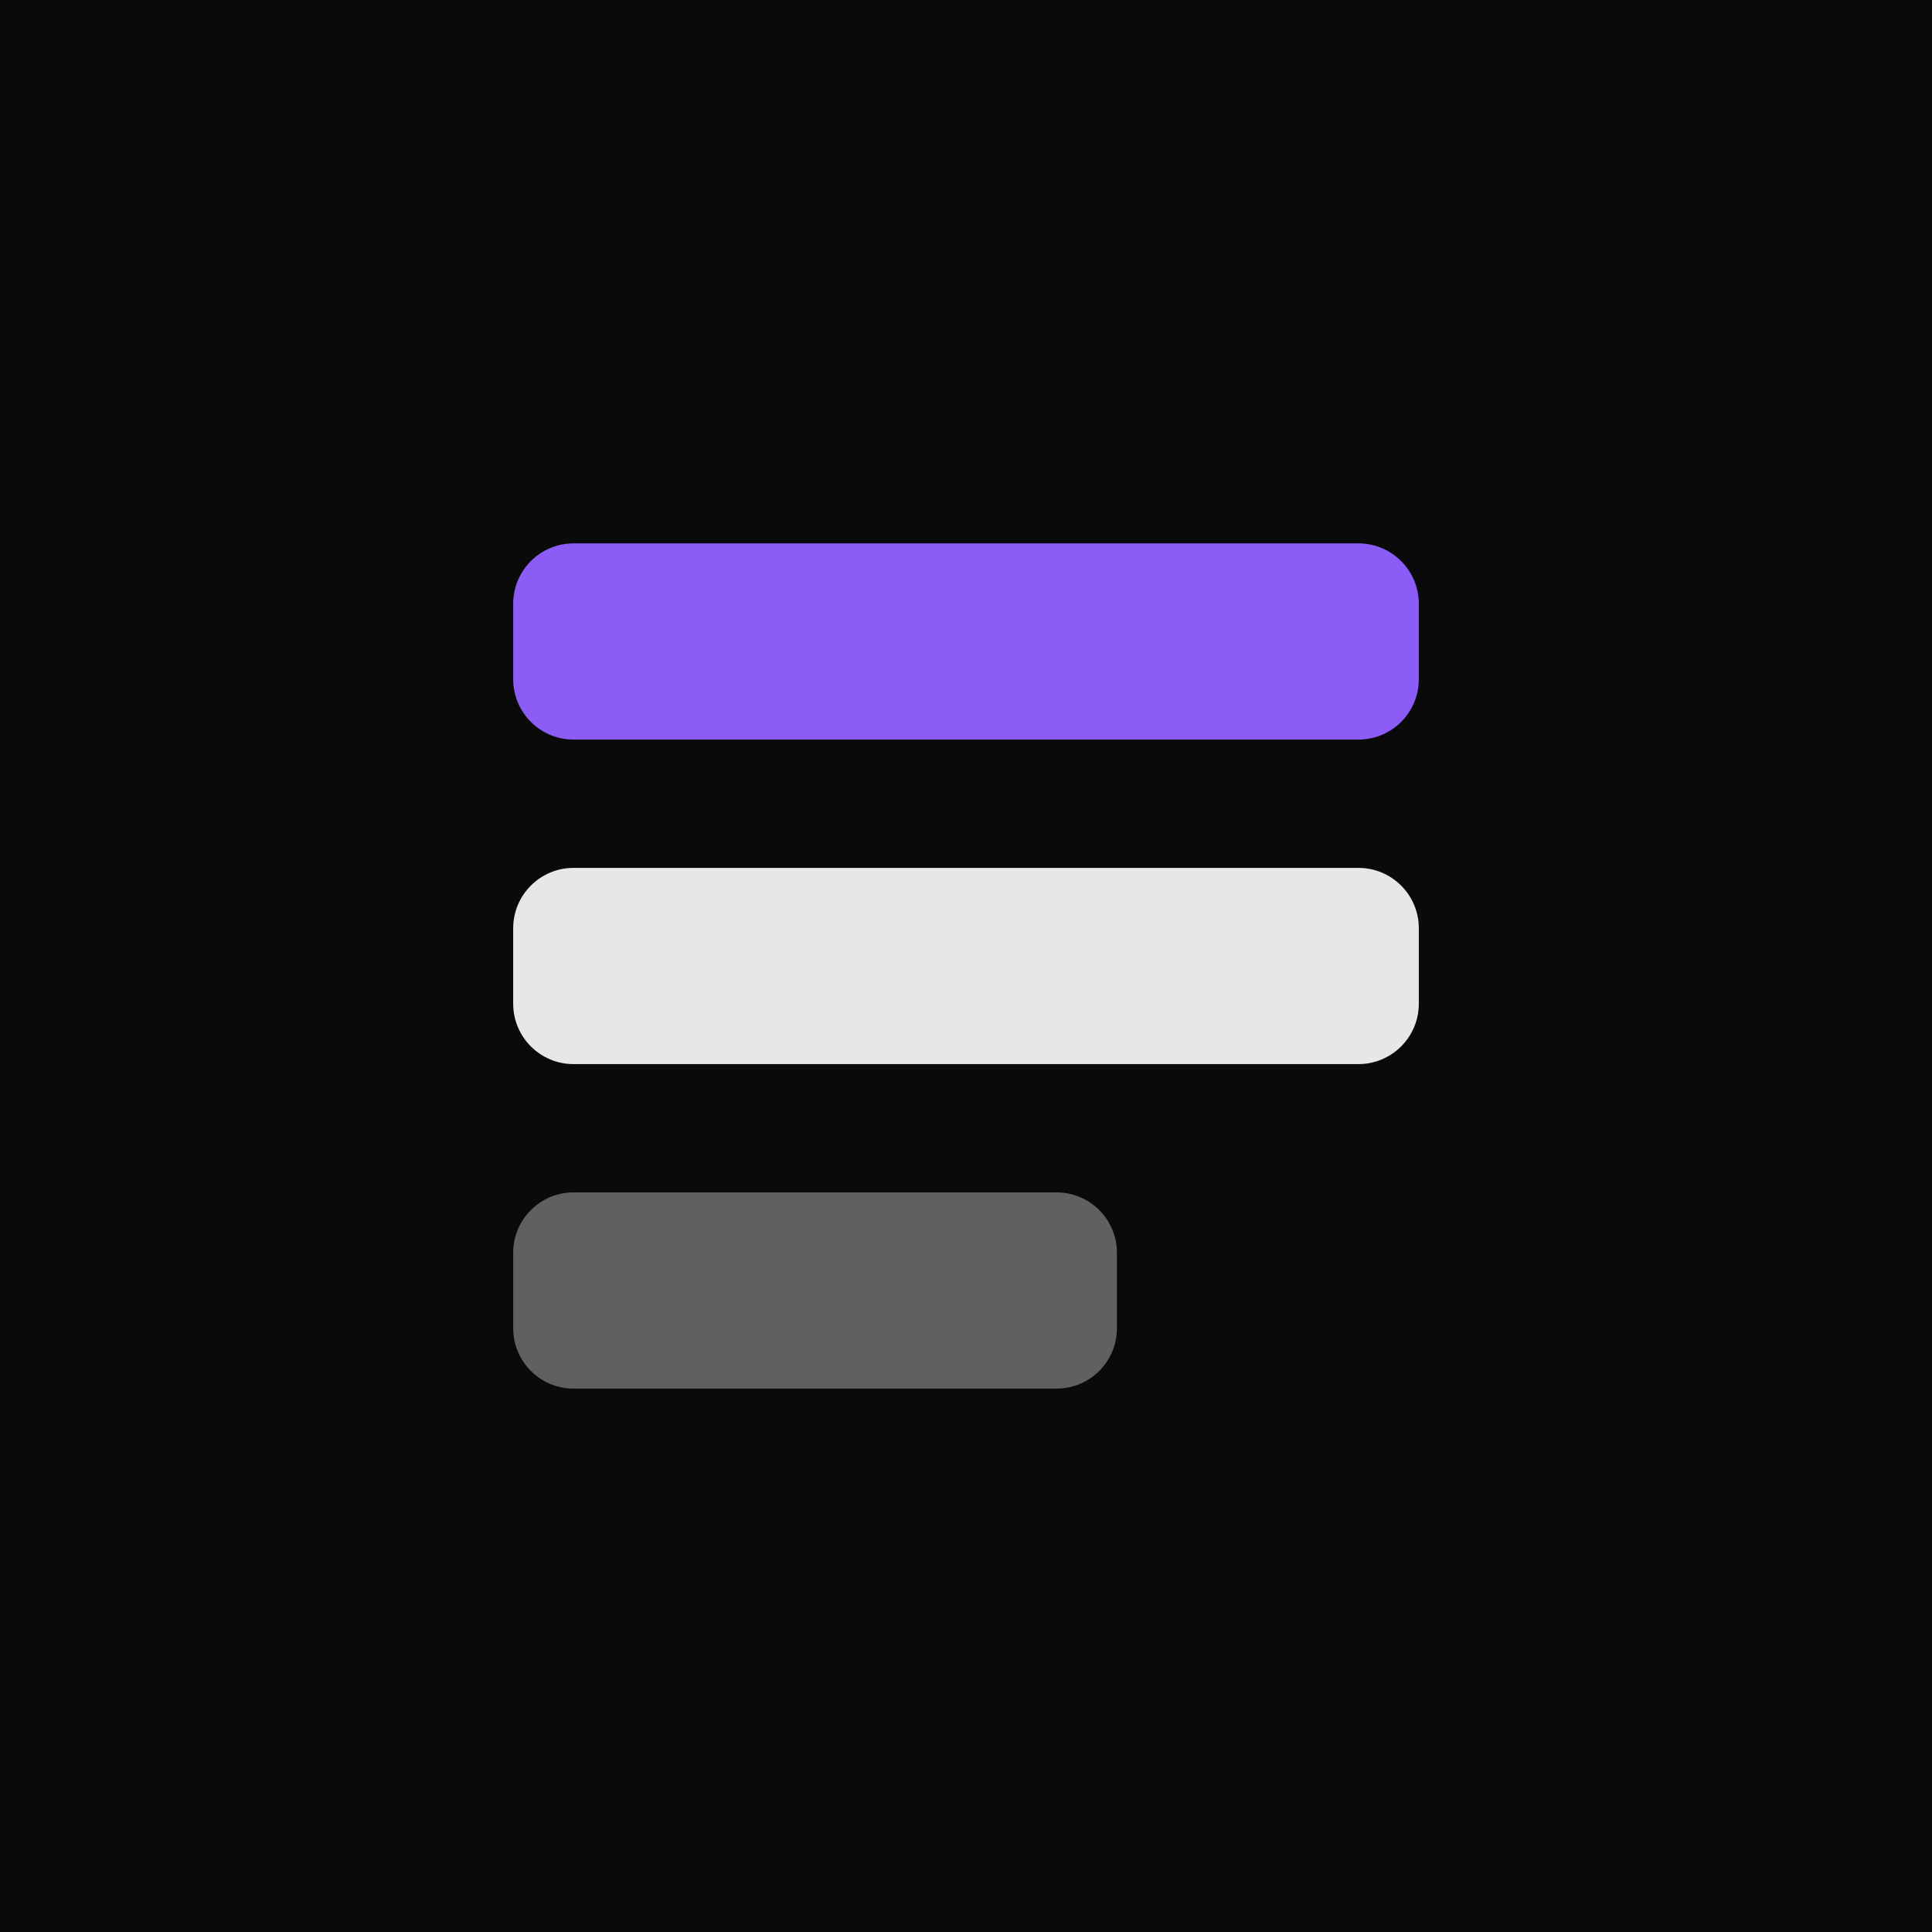
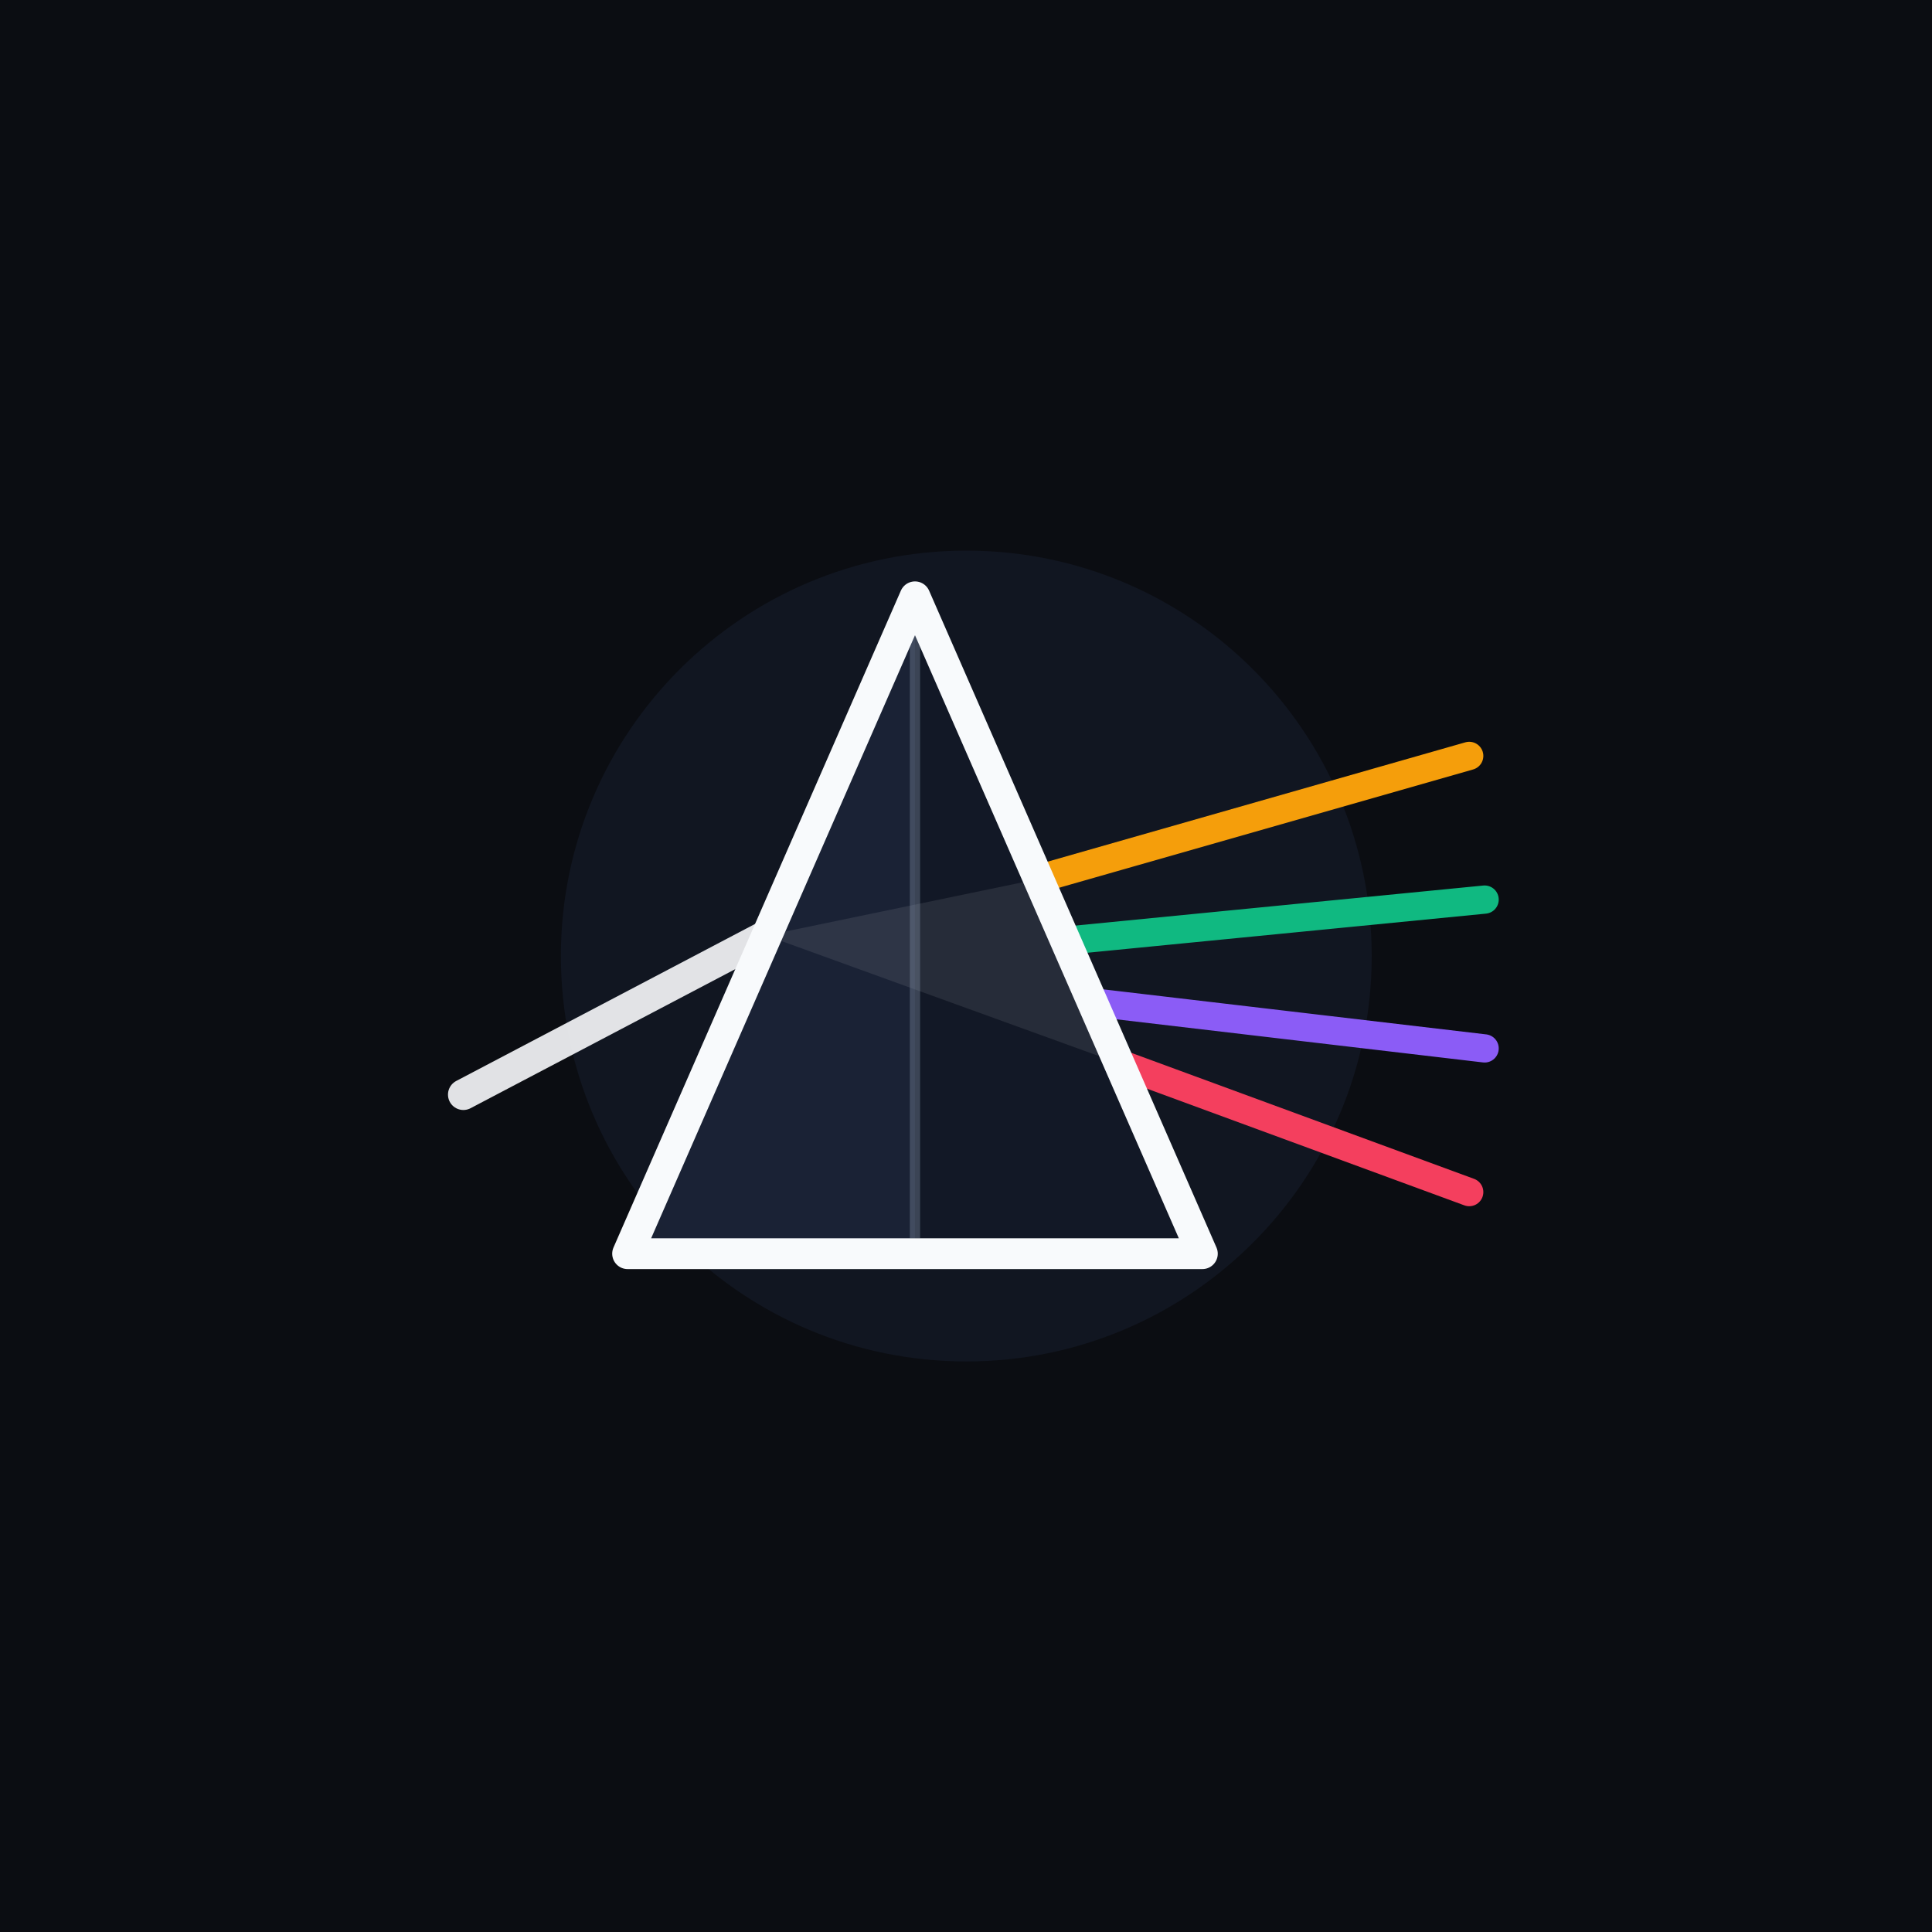
- <svg xmlns="http://www.w3.org/2000/svg" viewBox="0 0 512 512">
-   <rect width="512" height="512" fill="#0A0A0A" />
-   <rect x="136" y="144" width="240" height="52" rx="16" fill="#8B5CF6" />
-   <rect x="136" y="230" width="240" height="52" rx="16" fill="#FFFFFF" fill-opacity="0.9" />
-   <rect x="136" y="316" width="160" height="52" rx="16" fill="#FFFFFF" fill-opacity="0.35" />
+ <svg xmlns="http://www.w3.org/2000/svg" viewBox="0 0 512 512" fill="none">
+   <rect width="512" height="512" fill="#0B0D12" />
+   <g transform="translate(82 82) scale(0.68)">
+     <circle cx="256" cy="252" r="158" fill="#141A27" fill-opacity="0.72" />
+     <line x1="60" y1="306" x2="178" y2="244" stroke="#F8FAFC" stroke-opacity="0.9" stroke-width="12" stroke-linecap="round" />
+     <polygon points="236,112 124,368 236,368" fill="#1B2437" fill-opacity="0.94" />
+     <polygon points="236,112 236,368 348,368" fill="#131926" fill-opacity="0.98" />
+     <polygon points="178,244 284,222 316,294" fill="#F8FAFC" fill-opacity="0.09" />
+     <line x1="236" y1="118" x2="236" y2="362" stroke="#94A3B8" stroke-opacity="0.32" stroke-width="4" />
+     <line x1="284" y1="222" x2="452" y2="174" stroke="#F59E0B" stroke-width="11" stroke-linecap="round" />
+     <line x1="295" y1="246" x2="458" y2="230" stroke="#10B981" stroke-width="11" stroke-linecap="round" />
+     <line x1="305" y1="270" x2="458" y2="288" stroke="#8B5CF6" stroke-width="11" stroke-linecap="round" />
+     <line x1="316" y1="294" x2="452" y2="344" stroke="#F43F5E" stroke-width="11" stroke-linecap="round" />
+     <polygon points="236,112 124,368 348,368" fill="none" stroke="#F8FAFC" stroke-width="12" stroke-linejoin="round" />
+   </g>
</svg>
